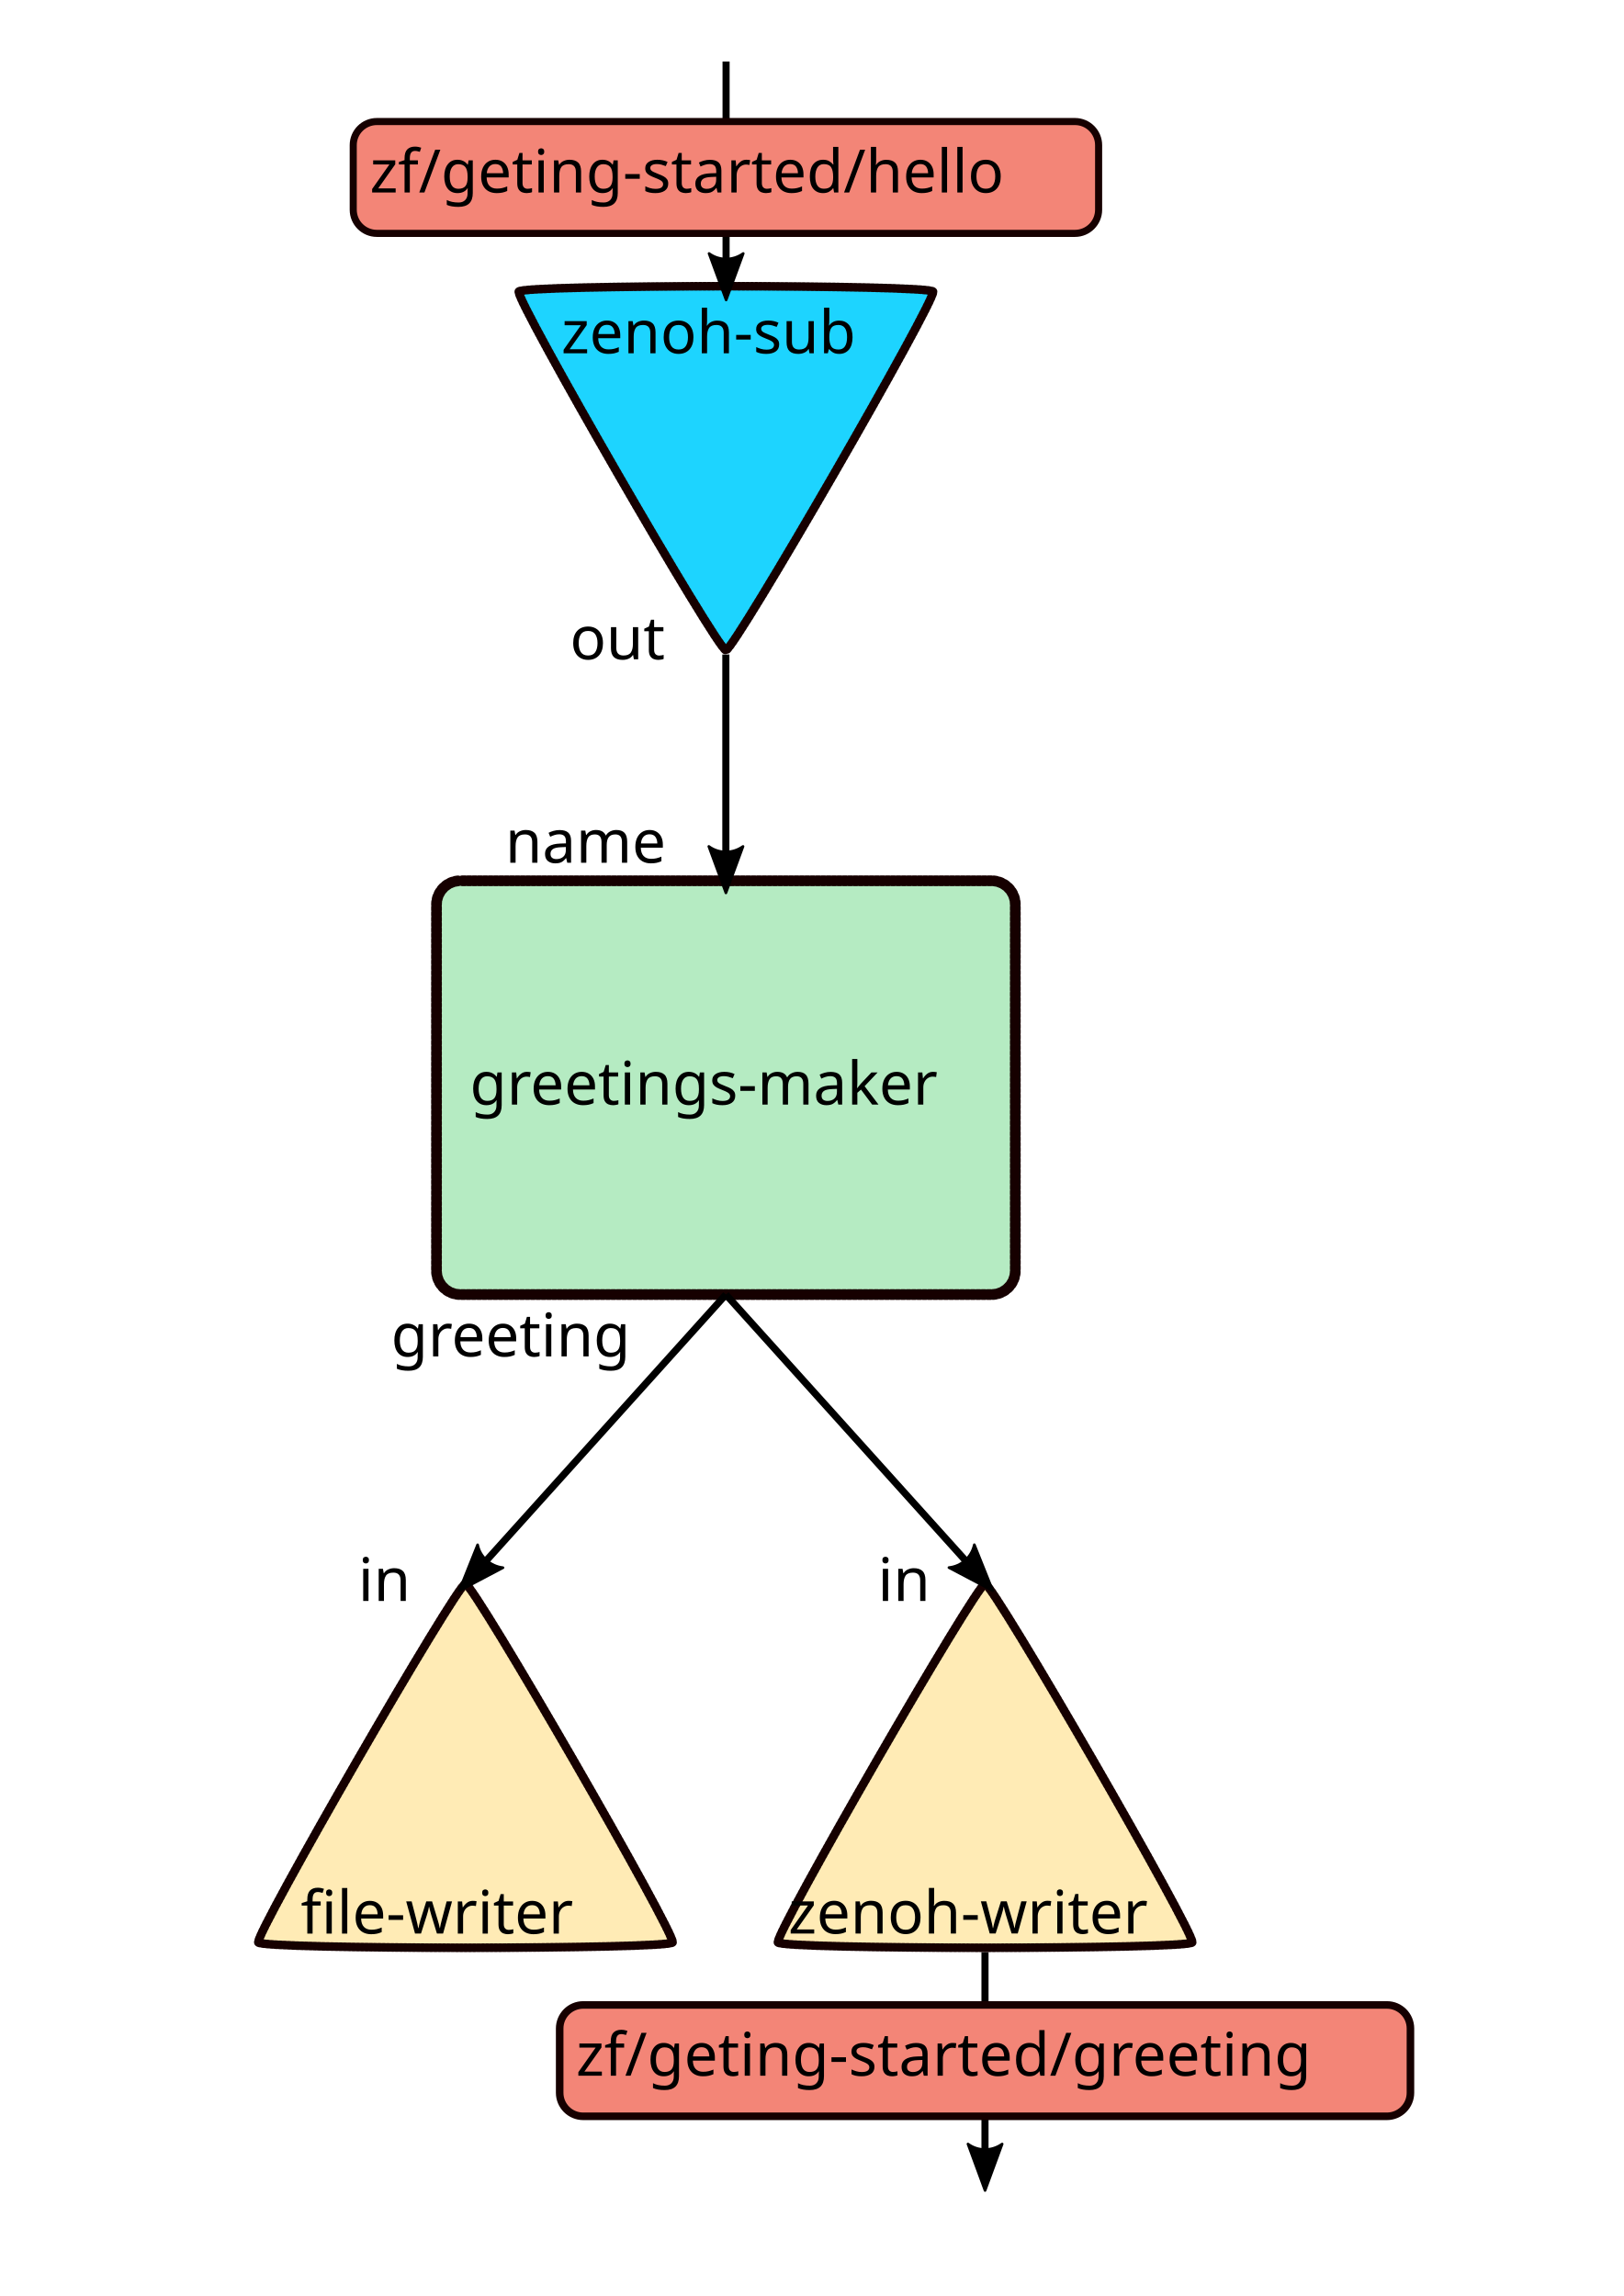
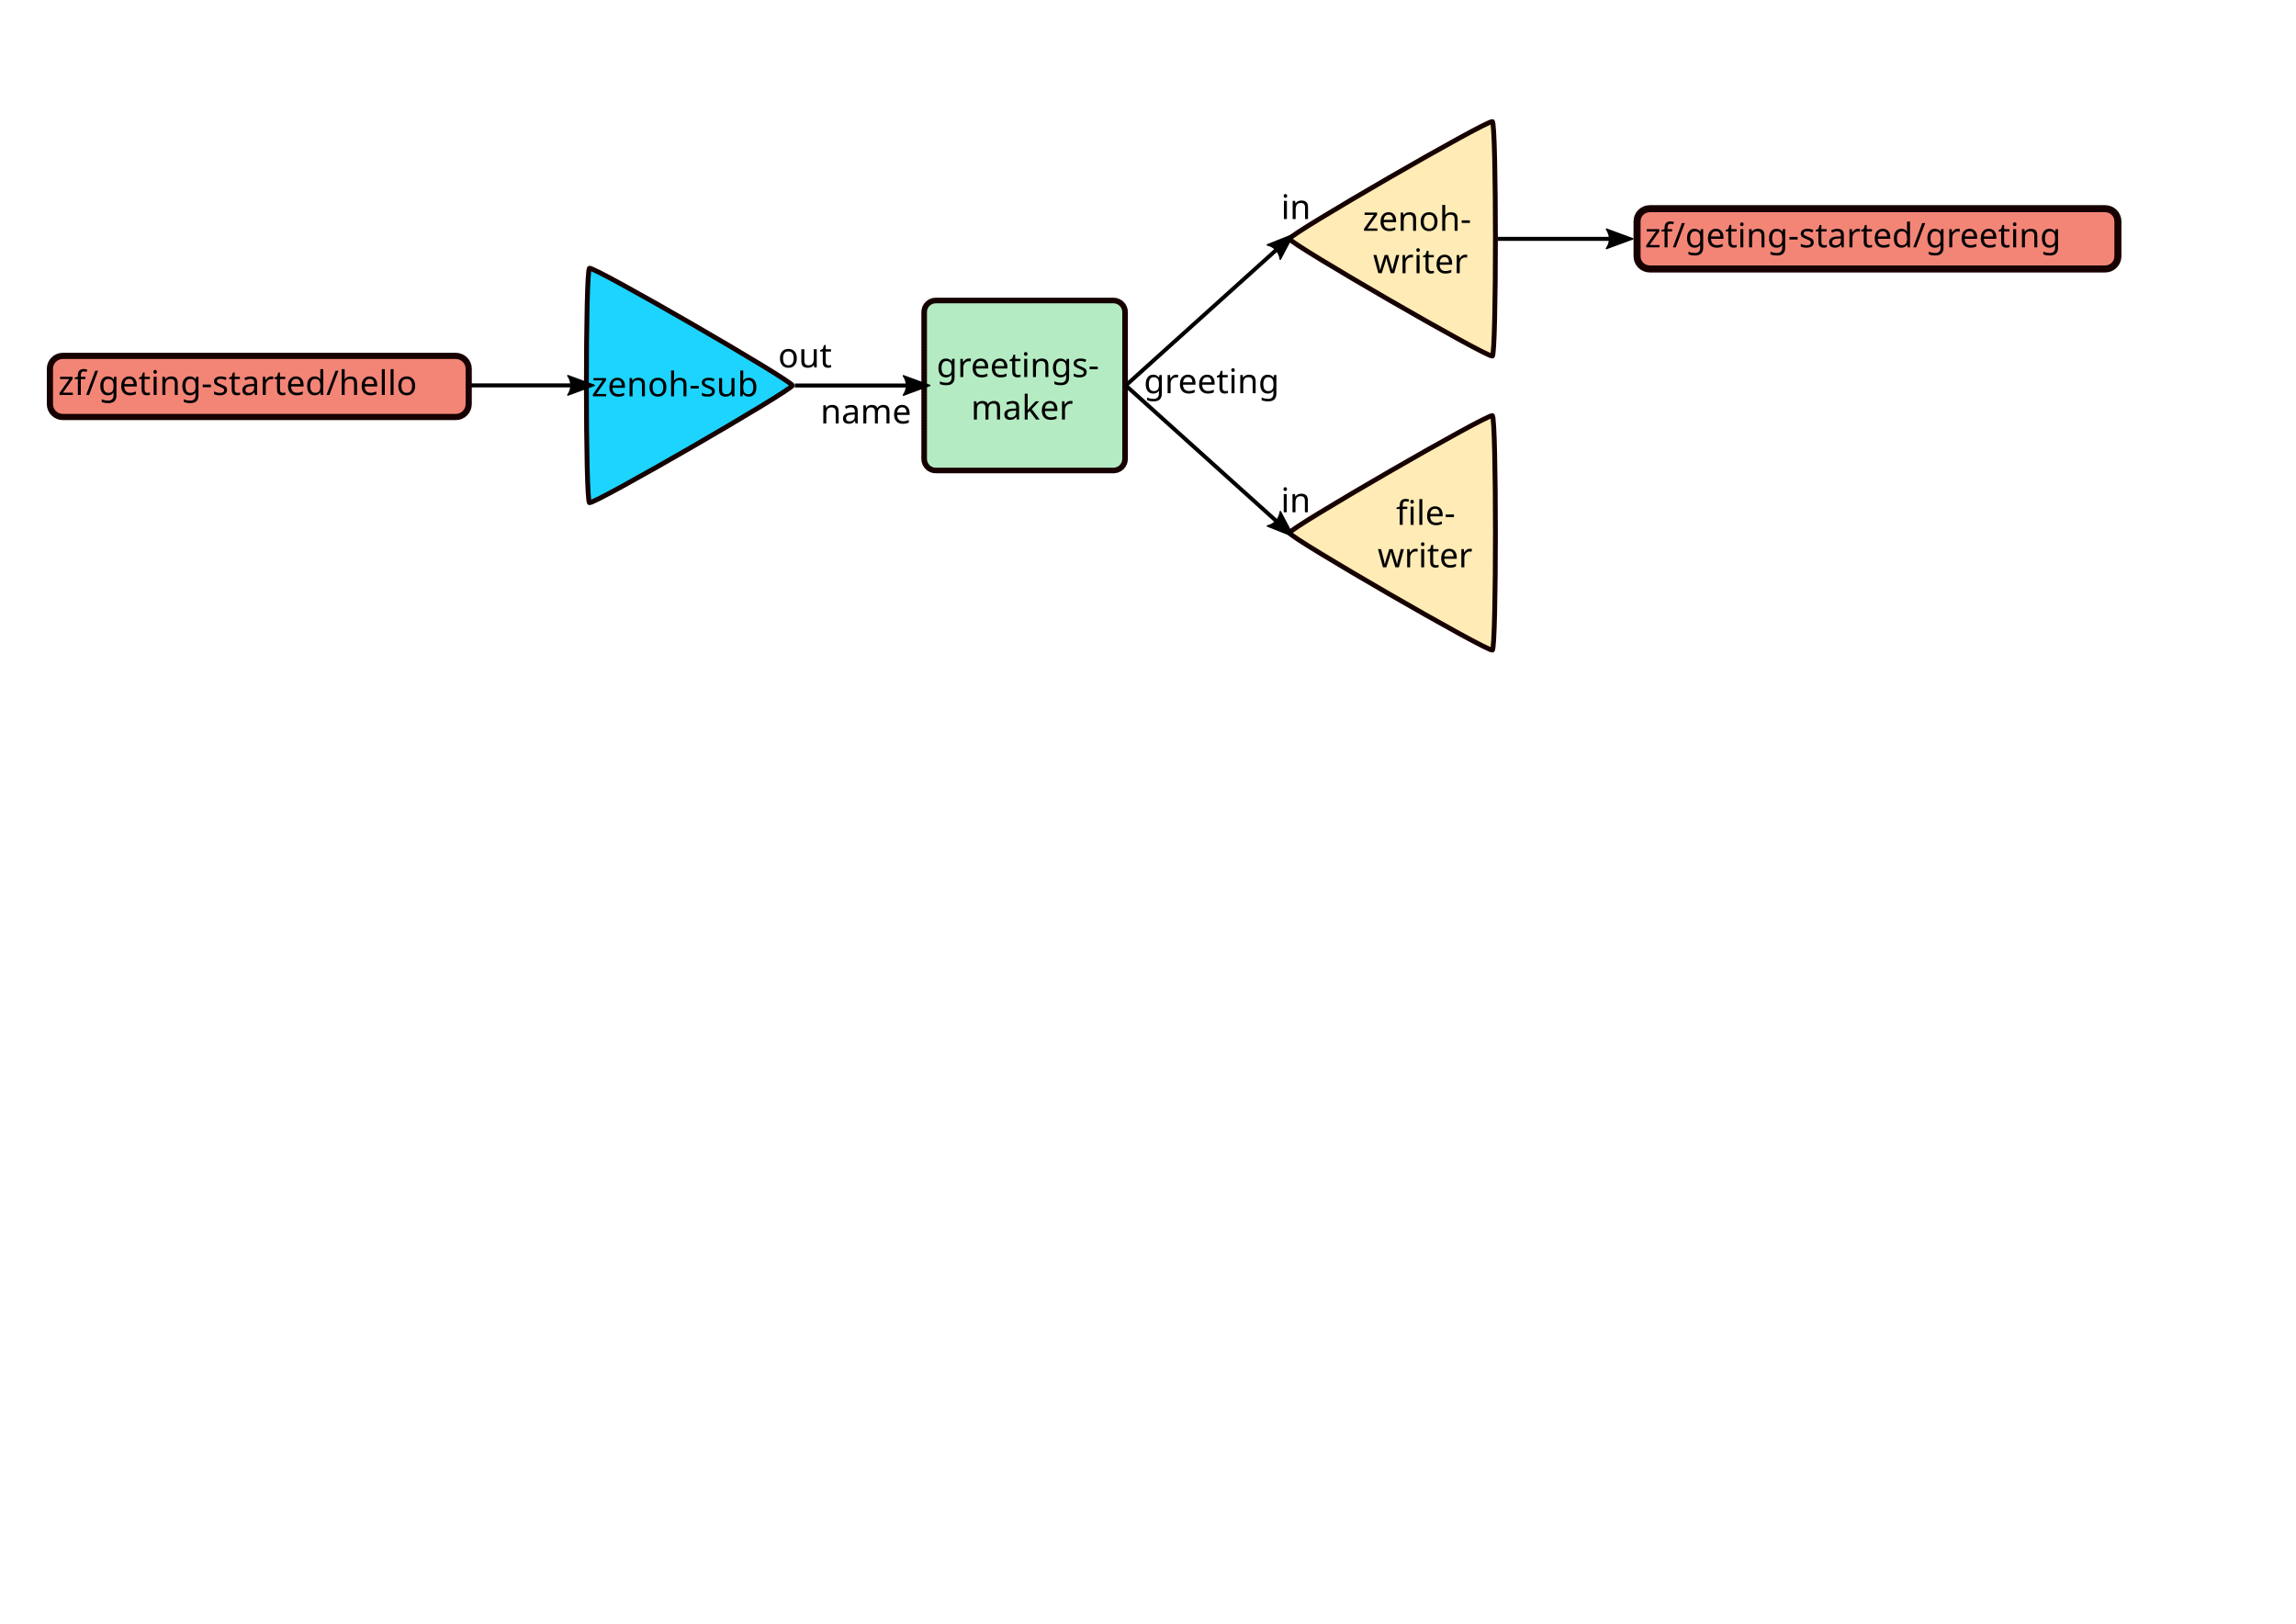
- <svg xmlns="http://www.w3.org/2000/svg" width="210mm" height="297mm" viewBox="0 0 210 297" version="1.1" id="svg5">
+ <svg xmlns="http://www.w3.org/2000/svg" width="297mm" height="210mm" viewBox="0 0 297 210" version="1.1" id="svg5">
  <defs id="defs2">
-     <marker style="overflow:visible;" id="marker52867" refX="0.0" refY="0.0" orient="auto">
-       <path transform="scale(0.6) rotate(180) translate(0,0)" d="M 8.719,4.034 L -2.207,0.016 L 8.719,-4.002 C 6.973,-1.63 6.983,1.616 8.719,4.034 z " style="stroke:context-stroke;fill-rule:evenodd;fill:context-stroke;stroke-width:0.625;stroke-linejoin:round;" id="path52865" />
+     <marker style="overflow:visible" id="marker52867" refX="0" refY="0" orient="auto">
+       <path transform="scale(-0.6)" d="M 8.719,4.034 -2.207,0.016 8.719,-4.002 c -1.745,2.372 -1.735,5.617 -6e-7,8.035 z" style="fill:context-stroke;fill-rule:evenodd;stroke:context-stroke;stroke-width:0.625;stroke-linejoin:round" id="path52865" />
    </marker>
-     <marker style="overflow:visible" id="TriangleOutM" refX="0.0" refY="0.0" orient="auto">
-       <path transform="scale(0.4)" style="fill-rule:evenodd;fill:context-stroke;stroke:context-stroke;stroke-width:1.0pt" d="M 5.77,0.0 L -2.88,5.0 L -2.88,-5.0 L 5.77,0.0 z " id="path20794" />
+     <marker style="overflow:visible" id="TriangleOutM" refX="0" refY="0" orient="auto">
+       <path transform="scale(0.4)" style="fill:context-stroke;fill-rule:evenodd;stroke:context-stroke;stroke-width:1pt" d="M 5.77,0 -2.88,5 V -5 Z" id="path20794" />
    </marker>
-     <marker style="overflow:visible;" id="Arrow2Mend" refX="0.0" refY="0.0" orient="auto">
-       <path transform="scale(0.6) rotate(180) translate(0,0)" d="M 8.719,4.034 L -2.207,0.016 L 8.719,-4.002 C 6.973,-1.63 6.983,1.616 8.719,4.034 z " style="stroke:context-stroke;fill-rule:evenodd;fill:context-stroke;stroke-width:0.625;stroke-linejoin:round;" id="path20676" />
+     <marker style="overflow:visible" id="Arrow2Mend" refX="0" refY="0" orient="auto">
+       <path transform="scale(-0.6)" d="M 8.719,4.034 -2.207,0.016 8.719,-4.002 c -1.745,2.372 -1.735,5.617 -6e-7,8.035 z" style="fill:context-stroke;fill-rule:evenodd;stroke:context-stroke;stroke-width:0.625;stroke-linejoin:round" id="path20676" />
    </marker>
-     <marker style="overflow:visible;" id="Arrow1Lend" refX="0.0" refY="0.0" orient="auto">
-       <path transform="scale(0.8) rotate(180) translate(12.5,0)" style="fill-rule:evenodd;fill:context-stroke;stroke:context-stroke;stroke-width:1.0pt;" d="M 0.0,0.0 L 5.0,-5.0 L -12.5,0.0 L 5.0,5.0 L 0.0,0.0 z " id="path20652" />
+     <marker style="overflow:visible" id="Arrow1Lend" refX="0" refY="0" orient="auto">
+       <path transform="matrix(-0.8,0,0,-0.8,-10,0)" style="fill:context-stroke;fill-rule:evenodd;stroke:context-stroke;stroke-width:1pt" d="M 0,0 5,-5 -12.5,0 5,5 Z" id="path20652" />
    </marker>
-     <marker style="overflow:visible;" id="Arrow1Mend" refX="0.0" refY="0.0" orient="auto">
-       <path transform="scale(0.4) rotate(180) translate(10,0)" style="fill-rule:evenodd;fill:context-stroke;stroke:context-stroke;stroke-width:1.0pt;" d="M 0.0,0.0 L 5.0,-5.0 L -12.5,0.0 L 5.0,5.0 L 0.0,0.0 z " id="path20658" />
+     <marker style="overflow:visible" id="Arrow1Mend" refX="0" refY="0" orient="auto">
+       <path transform="matrix(-0.4,0,0,-0.4,-4,0)" style="fill:context-stroke;fill-rule:evenodd;stroke:context-stroke;stroke-width:1pt" d="M 0,0 5,-5 -12.5,0 5,5 Z" id="path20658" />
    </marker>
-     <marker style="overflow:visible;" id="Arrow2Lend" refX="0.0" refY="0.0" orient="auto">
-       <path transform="scale(1.1) rotate(180) translate(1,0)" d="M 8.719,4.034 L -2.207,0.016 L 8.719,-4.002 C 6.973,-1.63 6.983,1.616 8.719,4.034 z " style="stroke:context-stroke;fill-rule:evenodd;fill:context-stroke;stroke-width:0.625;stroke-linejoin:round;" id="path20670" />
+     <marker style="overflow:visible" id="Arrow2Lend" refX="0" refY="0" orient="auto">
+       <path transform="matrix(-1.1,0,0,-1.1,-1.1,0)" d="M 8.719,4.034 -2.207,0.016 8.719,-4.002 c -1.745,2.372 -1.735,5.617 -6e-7,8.035 z" style="fill:context-stroke;fill-rule:evenodd;stroke:context-stroke;stroke-width:0.625;stroke-linejoin:round" id="path20670" />
    </marker>
-     <marker style="overflow:visible" id="DotL" refX="0.0" refY="0.0" orient="auto">
-       <path transform="scale(0.8) translate(7.4, 1)" style="fill-rule:evenodd;fill:context-stroke;stroke:context-stroke;stroke-width:1.0pt" d="M -2.5,-1.0 C -2.5,1.76 -4.74,4.0 -7.5,4.0 C -10.26,4.0 -12.5,1.76 -12.5,-1.0 C -12.5,-3.76 -10.26,-6.0 -7.5,-6.0 C -4.74,-6.0 -2.5,-3.76 -2.5,-1.0 z " id="path20710" />
+     <marker style="overflow:visible" id="DotL" refX="0" refY="0" orient="auto">
+       <path transform="matrix(0.8,0,0,0.8,5.92,0.8)" style="fill:context-stroke;fill-rule:evenodd;stroke:context-stroke;stroke-width:1pt" d="m -2.5,-1 c 0,2.76 -2.24,5 -5,5 -2.76,0 -5,-2.24 -5,-5 0,-2.76 2.24,-5 5,-5 2.76,0 5,2.24 5,5 z" id="path20710" />
    </marker>
    <rect x="134.364" y="-13.856" width="292.533" height="52.794" id="rect10344" />
-     <rect x="134.364" y="-13.856" width="292.533" height="52.794" id="rect12854" />
-     <rect x="134.364" y="-13.856" width="292.533" height="52.794" id="rect16978" />
-     <rect x="134.364" y="-13.856" width="292.533" height="52.794" id="rect10344-3" />
+     <rect x="134.364" y="-13.856" width="90.258" height="76.669" id="rect12854" />
+     <rect x="134.364" y="-13.856" width="109.802" height="72.989" id="rect16978" />
+     <rect x="134.364" y="-13.856" width="260.891" height="92.686" id="rect10344-3" />
    <rect x="134.364" y="-13.856" width="358.944" height="47.435" id="rect10344-35" />
    <rect x="134.364" y="-13.856" width="292.533" height="52.794" id="rect10344-9" />
    <rect x="134.364" y="-13.856" width="292.533" height="52.794" id="rect10344-3-2" />
    <rect x="134.364" y="-13.856" width="292.533" height="52.794" id="rect10344-9-0" />
    <rect x="134.364" y="-13.856" width="292.533" height="52.794" id="rect40891" />
    <rect x="134.364" y="-13.856" width="292.533" height="52.794" id="rect40897" />
-     <rect x="134.364" y="-13.856" width="410.304" height="48.61" id="rect48348" />
+     <rect x="134.364" y="-13.856" width="410.305" height="48.61" id="rect48348" />
    <marker style="overflow:visible" id="DotL-3" refX="0" refY="0" orient="auto">
      <path transform="matrix(0.8,0,0,0.8,5.92,0.8)" style="fill:context-stroke;fill-rule:evenodd;stroke:context-stroke;stroke-width:1pt" d="m -2.5,-1 c 0,2.76 -2.24,5 -5,5 -2.76,0 -5,-2.24 -5,-5 0,-2.76 2.24,-5 5,-5 2.76,0 5,2.24 5,5 z" id="path20710-6" />
    </marker>
    <marker style="overflow:visible" id="marker52768" refX="0" refY="0" orient="auto">
      <path transform="matrix(0.8,0,0,0.8,5.92,0.8)" style="fill:context-stroke;fill-rule:evenodd;stroke:context-stroke;stroke-width:1pt" d="m -2.5,-1 c 0,2.76 -2.24,5 -5,5 -2.76,0 -5,-2.24 -5,-5 0,-2.76 2.24,-5 5,-5 2.76,0 5,2.24 5,5 z" id="path52766" />
    </marker>
    <marker style="overflow:visible" id="marker52867-6" refX="0" refY="0" orient="auto">
      <path transform="scale(-0.6)" d="M 8.719,4.034 -2.207,0.016 8.719,-4.002 c -1.745,2.372 -1.735,5.617 -6e-7,8.035 z" style="fill:context-stroke;fill-rule:evenodd;stroke:context-stroke;stroke-width:0.625;stroke-linejoin:round" id="path52865-2" />
    </marker>
    <marker style="overflow:visible" id="marker52867-2" refX="0" refY="0" orient="auto">
      <path transform="scale(-0.6)" d="M 8.719,4.034 -2.207,0.016 8.719,-4.002 c -1.745,2.372 -1.735,5.617 -6e-7,8.035 z" style="fill:context-stroke;fill-rule:evenodd;stroke:context-stroke;stroke-width:0.625;stroke-linejoin:round" id="path52865-6" />
    </marker>
    <marker style="overflow:visible" id="marker52867-8" refX="0" refY="0" orient="auto">
      <path transform="scale(-0.6)" d="M 8.719,4.034 -2.207,0.016 8.719,-4.002 c -1.745,2.372 -1.735,5.617 -6e-7,8.035 z" style="fill:context-stroke;fill-rule:evenodd;stroke:context-stroke;stroke-width:0.625;stroke-linejoin:round" id="path52865-7" />
    </marker>
  </defs>
  <g id="layer1">
-     <path style="fill:#1dd4ff;fill-opacity:1;stroke:#160000;stroke-width:6.671;stroke-linecap:round;stroke-linejoin:round;stroke-miterlimit:4;stroke-dasharray:1.668, 1.668;stroke-dashoffset:8.672;stroke-opacity:0.997" id="path4950" d="m 426.897,38.938 c 3.206,5.553 -153.895,277.661 -160.308,277.661 -6.412,0 -163.514,-272.108 -160.308,-277.661 3.206,-5.553 317.409,-5.553 320.615,-1e-6 z" transform="matrix(0.1670793,0,0,0.1670793,49.34474,31.21436)" />
-     <text xml:space="preserve" transform="matrix(0.2645833,0,0,0.2645833,37.0395,42.2654)" id="text10342" style="font-size:29.333px;line-height:1.25;font-family:Comfortaa;-inkscape-font-specification:'Comfortaa, Normal';letter-spacing:0px;word-spacing:0px;white-space:pre;shape-inside:url(#rect10344)">
-       <tspan x="134.363" y="12.988" id="tspan103568">zenoh-sub</tspan>
+     <path style="fill:#1dd4ff;fill-opacity:1;stroke:#160000;stroke-width:6.671;stroke-linecap:round;stroke-linejoin:round;stroke-miterlimit:4;stroke-dasharray:1.668, 1.668;stroke-dashoffset:8.672;stroke-opacity:0.997" id="path4950" d="m 426.897,38.938 c 3.206,5.553 -153.895,277.661 -160.308,277.661 -6.412,0 -163.514,-272.108 -160.308,-277.661 3.206,-5.553 317.409,-5.553 320.615,-1e-6 z" transform="matrix(0,-0.09454648,0.09454648,0,72.56529,75.05887)" />
+     <text xml:space="preserve" transform="matrix(0.1497219,0,0,0.1497219,56.40708,49.31158)" id="text10342" style="font-size:29.333px;line-height:1.25;font-family:Comfortaa;-inkscape-font-specification:'Comfortaa, Normal';letter-spacing:0px;word-spacing:0px;white-space:pre;shape-inside:url(#rect10344)">
+       <tspan x="134.363" y="12.988" id="tspan22357">zenoh-sub</tspan>
    </text>
-     <path style="fill:none;stroke:#000000;stroke-width:0.917;stroke-linecap:butt;stroke-linejoin:miter;stroke-miterlimit:4;stroke-dasharray:none;stroke-opacity:1;marker-start:;marker-end:url(#marker52867)" d="M 93.906,7.963 V 37.588" id="path20647-0" />
-     <path style="fill:none;stroke:#000000;stroke-width:0.917;stroke-linecap:butt;stroke-linejoin:miter;stroke-miterlimit:4;stroke-dasharray:none;stroke-opacity:1;marker-end:url(#marker52867-6)" d="m 127.393,252.512 v 29.625" id="path20647-0-6" />
-     <rect style="fill:#f38577;fill-opacity:1;stroke:#160000;stroke-width:0.917;stroke-linecap:round;stroke-linejoin:round;stroke-miterlimit:4;stroke-dasharray:none;stroke-dashoffset:5.724;stroke-opacity:0.997" id="rect32153" width="96.403" height="14.466" x="45.685" y="15.722" ry="3.055" />
-     <text xml:space="preserve" transform="matrix(0.2645833,0,0,0.2645833,12.27797,21.46591)" id="text10342-62" style="font-size:29.333px;line-height:1.25;font-family:Comfortaa;-inkscape-font-specification:'Comfortaa, Normal';letter-spacing:0px;word-spacing:0px;white-space:pre;shape-inside:url(#rect10344-35)">
-       <tspan x="134.363" y="12.988" id="tspan103570">zf/geting-started/hello</tspan>
+     <path style="fill:none;stroke:#000000;stroke-width:0.519;stroke-linecap:butt;stroke-linejoin:miter;stroke-miterlimit:4;stroke-dasharray:none;stroke-opacity:1;marker-end:url(#marker52867)" d="M 59.408,49.843 H 76.172" id="path20647-0" />
+     <path style="fill:none;stroke:#000000;stroke-width:0.519;stroke-linecap:butt;stroke-linejoin:miter;stroke-miterlimit:4;stroke-dasharray:none;stroke-opacity:1;marker-end:url(#marker52867-6)" d="m 193.756,30.893 h 16.764" id="path20647-0-6" />
+     <rect style="fill:#f38577;fill-opacity:1;stroke:#160000;stroke-width:0.801;stroke-linecap:round;stroke-linejoin:round;stroke-miterlimit:4;stroke-dasharray:none;stroke-dashoffset:5.724;stroke-opacity:0.997" id="rect32153" width="54.173" height="7.903" x="6.456" y="46.029" ry="1.669" />
+     <text xml:space="preserve" transform="matrix(0.1497219,0,0,0.1497219,-12.58982,49.13819)" id="text10342-62" style="font-size:29.333px;line-height:1.25;font-family:Comfortaa;-inkscape-font-specification:'Comfortaa, Normal';letter-spacing:0px;word-spacing:0px;white-space:pre;shape-inside:url(#rect10344-35)">
+       <tspan x="134.363" y="12.988" id="tspan22359">zf/geting-started/hello</tspan>
    </text>
-     <text xml:space="preserve" transform="matrix(0.2645833,0,0,0.2645833,38.15976,81.84612)" id="text10342-1" style="font-size:29.333px;line-height:1.25;font-family:Comfortaa;-inkscape-font-specification:'Comfortaa, Normal';letter-spacing:0px;word-spacing:0px;white-space:pre;shape-inside:url(#rect10344-9)">
-       <tspan x="134.363" y="12.988" id="tspan103572">out</tspan>
+     <text xml:space="preserve" transform="matrix(0.1497219,0,0,0.1497219,80.53577,45.57939)" id="text10342-1" style="font-size:29.333px;line-height:1.25;font-family:Comfortaa;-inkscape-font-specification:'Comfortaa, Normal';letter-spacing:0px;word-spacing:0px;white-space:pre;shape-inside:url(#rect10344-9)">
+       <tspan x="134.363" y="12.988" id="tspan22361">out</tspan>
    </text>
-     <text xml:space="preserve" transform="matrix(0.2645833,0,0,0.2645833,10.76411,203.6551)" id="text10342-1-9" style="font-size:29.333px;line-height:1.25;font-family:Comfortaa;-inkscape-font-specification:'Comfortaa, Normal';letter-spacing:0px;word-spacing:0px;white-space:pre;shape-inside:url(#rect10344-9-0)">
-       <tspan x="134.363" y="12.988" id="tspan103574">in</tspan>
+     <text xml:space="preserve" transform="matrix(0.1497219,0,0,0.1497219,145.5681,64.30414)" id="text10342-1-9" style="font-size:29.333px;line-height:1.25;font-family:Comfortaa;-inkscape-font-specification:'Comfortaa, Normal';letter-spacing:0px;word-spacing:0px;white-space:pre;shape-inside:url(#rect10344-9-0)">
+       <tspan x="134.363" y="12.988" id="tspan22363">in</tspan>
    </text>
-     <path style="fill:#ffebb5;fill-opacity:1;stroke:#160000;stroke-width:6.671;stroke-linecap:round;stroke-linejoin:round;stroke-miterlimit:4;stroke-dasharray:1.668, 1.668;stroke-dashoffset:8.672;stroke-opacity:0.997" id="path12848" d="m 426.897,38.938 c 3.206,5.553 -153.895,277.661 -160.308,277.661 -6.412,0 -163.514,-272.108 -160.308,-277.661 3.206,-5.553 317.409,-5.553 320.615,-1e-6 z" transform="matrix(0.1670793,0,0,-0.1670793,15.65606,257.7649)" />
-     <text xml:space="preserve" transform="matrix(0.2645833,0,0,0.2645833,3.348158,246.6876)" id="text12852" style="font-size:29.333px;line-height:1.25;font-family:Comfortaa;-inkscape-font-specification:'Comfortaa, Normal';letter-spacing:0px;word-spacing:0px;white-space:pre;shape-inside:url(#rect12854)">
-       <tspan x="134.363" y="12.988" id="tspan103576">file-writer</tspan>
+     <path style="fill:#ffebb5;fill-opacity:1;stroke:#160000;stroke-width:6.671;stroke-linecap:round;stroke-linejoin:round;stroke-miterlimit:4;stroke-dasharray:1.668, 1.668;stroke-dashoffset:8.672;stroke-opacity:0.997" id="path12848" d="m 426.897,38.938 c 3.206,5.553 -153.895,277.661 -160.308,277.661 -6.412,0 -163.514,-272.108 -160.308,-277.661 3.206,-5.553 317.409,-5.553 320.615,-1e-6 z" transform="matrix(0,-0.09454648,-0.09454648,0,196.7286,94.12256)" />
+     <text xml:space="preserve" transform="matrix(0.1497219,0,0,0.1497219,157.8273,65.93859)" id="text12852" style="font-size:29.333px;line-height:1.25;font-family:Comfortaa;-inkscape-font-specification:'Comfortaa, Normal';text-align:center;letter-spacing:0px;word-spacing:0px;white-space:pre;shape-inside:url(#rect12854)" x="42.724" y="0">
+       <tspan x="151.992" y="12.988" id="tspan22365">file-
+ </tspan>
+       <tspan x="136.064" y="49.655" id="tspan22367">writer</tspan>
    </text>
-     <path style="fill:#ffebb5;fill-opacity:1;stroke:#160000;stroke-width:6.671;stroke-linecap:round;stroke-linejoin:round;stroke-miterlimit:4;stroke-dasharray:1.668, 1.668;stroke-dashoffset:8.672;stroke-opacity:0.997" id="path16972" d="m 426.897,38.938 c 3.206,5.553 -153.895,277.661 -160.308,277.661 -6.412,0 -163.514,-272.108 -160.308,-277.661 3.206,-5.553 317.409,-5.553 320.615,-1e-6 z" transform="matrix(0.1670793,0,0,-0.1670793,82.86046,257.7649)" />
-     <text xml:space="preserve" transform="matrix(0.2645833,0,0,0.2645833,66.40979,246.6777)" id="text16976" style="font-size:29.333px;line-height:1.25;font-family:Comfortaa;-inkscape-font-specification:'Comfortaa, Normal';letter-spacing:0px;word-spacing:0px;white-space:pre;shape-inside:url(#rect16978)">
-       <tspan x="134.363" y="12.988" id="tspan103578">zenoh-writer</tspan>
+     <path style="fill:#ffebb5;fill-opacity:1;stroke:#160000;stroke-width:6.671;stroke-linecap:round;stroke-linejoin:round;stroke-miterlimit:4;stroke-dasharray:1.668, 1.668;stroke-dashoffset:8.672;stroke-opacity:0.997" id="path16972" d="m 426.897,38.938 c 3.206,5.553 -153.895,277.661 -160.308,277.661 -6.412,0 -163.514,-272.108 -160.308,-277.661 3.206,-5.553 317.409,-5.553 320.615,-1e-6 z" transform="matrix(0,-0.09454648,-0.09454648,0,196.7286,56.09306)" />
+     <text xml:space="preserve" transform="matrix(0.1497219,0,0,0.1497219,155.7668,27.90251)" id="text16976" style="font-size:29.333px;line-height:1.25;font-family:Comfortaa;-inkscape-font-specification:'Comfortaa, Normal';text-align:center;letter-spacing:0px;word-spacing:0px;white-space:pre;shape-inside:url(#rect16978)" x="51.421" y="0">
+       <tspan x="136.978" y="12.988" id="tspan22369">zenoh-
+ </tspan>
+       <tspan x="145.837" y="49.655" id="tspan22371">writer</tspan>
    </text>
-     <rect style="fill:#b5ebc2;fill-opacity:1;stroke:#160000;stroke-width:1.39;stroke-linecap:round;stroke-linejoin:round;stroke-miterlimit:4;stroke-dasharray:0.347, 0.347;stroke-dashoffset:1.807;stroke-opacity:0.997" id="rect18190" width="74.86" height="53.524" x="56.454" y="113.932" ry="3.081" />
-     <text xml:space="preserve" transform="matrix(0.2645833,0,0,0.2645833,25.22061,139.4499)" id="text10342-6" style="font-size:29.333px;line-height:1.25;font-family:Comfortaa;-inkscape-font-specification:'Comfortaa, Normal';letter-spacing:0px;word-spacing:0px;white-space:pre;shape-inside:url(#rect10344-3)">
-       <tspan x="134.363" y="12.988" id="tspan103580">greetings-maker</tspan>
+     <rect style="fill:#b5ebc2;fill-opacity:1;stroke:#160000;stroke-width:0.729;stroke-linecap:round;stroke-linejoin:round;stroke-miterlimit:4;stroke-dasharray:0.182, 0.182;stroke-dashoffset:0.948;stroke-opacity:0.997" id="rect18190" width="21.983" height="25.988" x="-60.85" y="119.546" ry="1.496" transform="rotate(-90)" />
+     <text xml:space="preserve" transform="matrix(0.1497219,0,0,0.1497219,93.06586,46.8222)" id="text10342-6" style="font-size:29.333px;line-height:1.25;font-family:Comfortaa;-inkscape-font-specification:'Comfortaa, Normal';text-align:center;letter-spacing:0px;word-spacing:0px;white-space:pre;shape-inside:url(#rect10344-3)" x="75.738" y="0">
+       <tspan x="187.574" y="12.988" id="tspan22373">greetings-
+ </tspan>
+       <tspan x="217.347" y="49.655" id="tspan22375">maker</tspan>
    </text>
-     <text xml:space="preserve" transform="matrix(0.2645833,0,0,0.2645833,29.78851,108.1645)" id="text10342-6-7" style="font-size:29.333px;line-height:1.25;font-family:Comfortaa;-inkscape-font-specification:'Comfortaa, Normal';letter-spacing:0px;word-spacing:0px;white-space:pre;shape-inside:url(#rect10344-3-2)">
-       <tspan x="134.363" y="12.988" id="tspan103582">name</tspan>
+     <text xml:space="preserve" transform="matrix(0.1497219,0,0,0.1497219,86.01059,52.82142)" id="text10342-6-7" style="font-size:29.333px;line-height:1.25;font-family:Comfortaa;-inkscape-font-specification:'Comfortaa, Normal';letter-spacing:0px;word-spacing:0px;white-space:pre;shape-inside:url(#rect10344-3-2)">
+       <tspan x="134.363" y="12.988" id="tspan22377">name</tspan>
    </text>
-     <text xml:space="preserve" transform="matrix(0.2645833,0,0,0.2645833,77.96832,203.6551)" id="text40889" style="font-size:29.333px;line-height:1.25;font-family:Comfortaa;-inkscape-font-specification:'Comfortaa, Normal';letter-spacing:0px;word-spacing:0px;white-space:pre;shape-inside:url(#rect40891)">
-       <tspan x="134.363" y="12.988" id="tspan103584">in</tspan>
+     <text xml:space="preserve" transform="matrix(0.1497219,0,0,0.1497219,145.5897,26.3853)" id="text40889" style="font-size:29.333px;line-height:1.25;font-family:Comfortaa;-inkscape-font-specification:'Comfortaa, Normal';letter-spacing:0px;word-spacing:0px;white-space:pre;shape-inside:url(#rect40891)">
+       <tspan x="134.363" y="12.988" id="tspan22379">in</tspan>
    </text>
-     <text xml:space="preserve" transform="matrix(0.2645833,0,0,0.2645833,15.02809,172.021)" id="text40895" style="font-size:29.333px;line-height:1.25;font-family:Comfortaa;-inkscape-font-specification:'Comfortaa, Normal';letter-spacing:0px;word-spacing:0px;white-space:pre;shape-inside:url(#rect40897)">
-       <tspan x="134.363" y="12.988" id="tspan103586">greeting</tspan>
+     <text xml:space="preserve" transform="matrix(0.1497219,0,0,0.1497219,127.8463,48.91245)" id="text40895" style="font-size:29.333px;line-height:1.25;font-family:Comfortaa;-inkscape-font-specification:'Comfortaa, Normal';letter-spacing:0px;word-spacing:0px;white-space:pre;shape-inside:url(#rect40897)">
+       <tspan x="134.363" y="12.988" id="tspan22381">greeting</tspan>
    </text>
-     <rect style="fill:#f38577;fill-opacity:1;stroke:#160000;stroke-width:0.978;stroke-linecap:round;stroke-linejoin:round;stroke-miterlimit:4;stroke-dasharray:none;stroke-dashoffset:5.724;stroke-opacity:0.997" id="rect48342" width="110.033" height="14.405" x="72.385" y="259.351" ry="3.042" />
-     <text xml:space="preserve" transform="matrix(0.2645833,0,0,0.2645833,38.94816,265.0648)" id="text48346" style="font-size:29.333px;line-height:1.25;font-family:Comfortaa;-inkscape-font-specification:'Comfortaa, Normal';letter-spacing:0px;word-spacing:0px;white-space:pre;shape-inside:url(#rect48348)">
-       <tspan x="134.363" y="12.988" id="tspan103588">zf/geting-started/greeting</tspan>
+     <rect style="fill:#f38577;fill-opacity:1;stroke:#160000;stroke-width:0.911;stroke-linecap:round;stroke-linejoin:round;stroke-miterlimit:4;stroke-dasharray:none;stroke-dashoffset:5.724;stroke-opacity:0.997" id="rect48342" width="62.202" height="7.794" x="211.761" y="26.991" ry="1.646" />
+     <text xml:space="preserve" transform="matrix(0.1497219,0,0,0.1497219,192.66,30.04547)" id="text48346" style="font-size:29.333px;line-height:1.25;font-family:Comfortaa;-inkscape-font-specification:'Comfortaa, Normal';letter-spacing:0px;word-spacing:0px;white-space:pre;shape-inside:url(#rect48348)">
+       <tspan x="134.363" y="12.988" id="tspan22383">zf/geting-started/greeting</tspan>
    </text>
-     <path style="fill:none;stroke:#000000;stroke-width:0.917;stroke-linecap:butt;stroke-linejoin:miter;stroke-miterlimit:4;stroke-dasharray:none;stroke-opacity:1;marker-end:url(#marker52867-2)" d="M 93.877,84.663 V 114.288" id="path20647-0-5" />
-     <path style="fill:none;stroke:#000000;stroke-width:0.917;stroke-linecap:butt;stroke-linejoin:miter;stroke-miterlimit:4;stroke-dasharray:none;stroke-opacity:1;marker-end:url(#marker52867-8)" d="M 93.884,167.456 127.575,204.868" id="path20647-0-9" />
-     <path style="fill:none;stroke:#000000;stroke-width:0.917;stroke-linecap:butt;stroke-linejoin:miter;stroke-miterlimit:4;stroke-dasharray:none;stroke-opacity:1;marker-end:url(#marker52867-8)" d="M 93.884,167.456 60.198,204.868" id="path103075" />
+     <path style="fill:none;stroke:#000000;stroke-width:0.519;stroke-linecap:butt;stroke-linejoin:miter;stroke-miterlimit:4;stroke-dasharray:none;stroke-opacity:1;marker-end:url(#marker52867-2)" d="m 102.811,49.859 h 16.764" id="path20647-0-5" />
+     <path style="fill:none;stroke:#000000;stroke-width:0.519;stroke-linecap:butt;stroke-linejoin:miter;stroke-miterlimit:4;stroke-dasharray:none;stroke-opacity:1;marker-end:url(#marker52867-8)" d="M 145.625,49.855 166.795,30.79" id="path20647-0-9" />
+     <path style="fill:none;stroke:#000000;stroke-width:0.519;stroke-linecap:butt;stroke-linejoin:miter;stroke-miterlimit:4;stroke-dasharray:none;stroke-opacity:1;marker-end:url(#marker52867-8)" d="m 145.625,49.855 21.171,19.062" id="path103075" />
  </g>
</svg>
